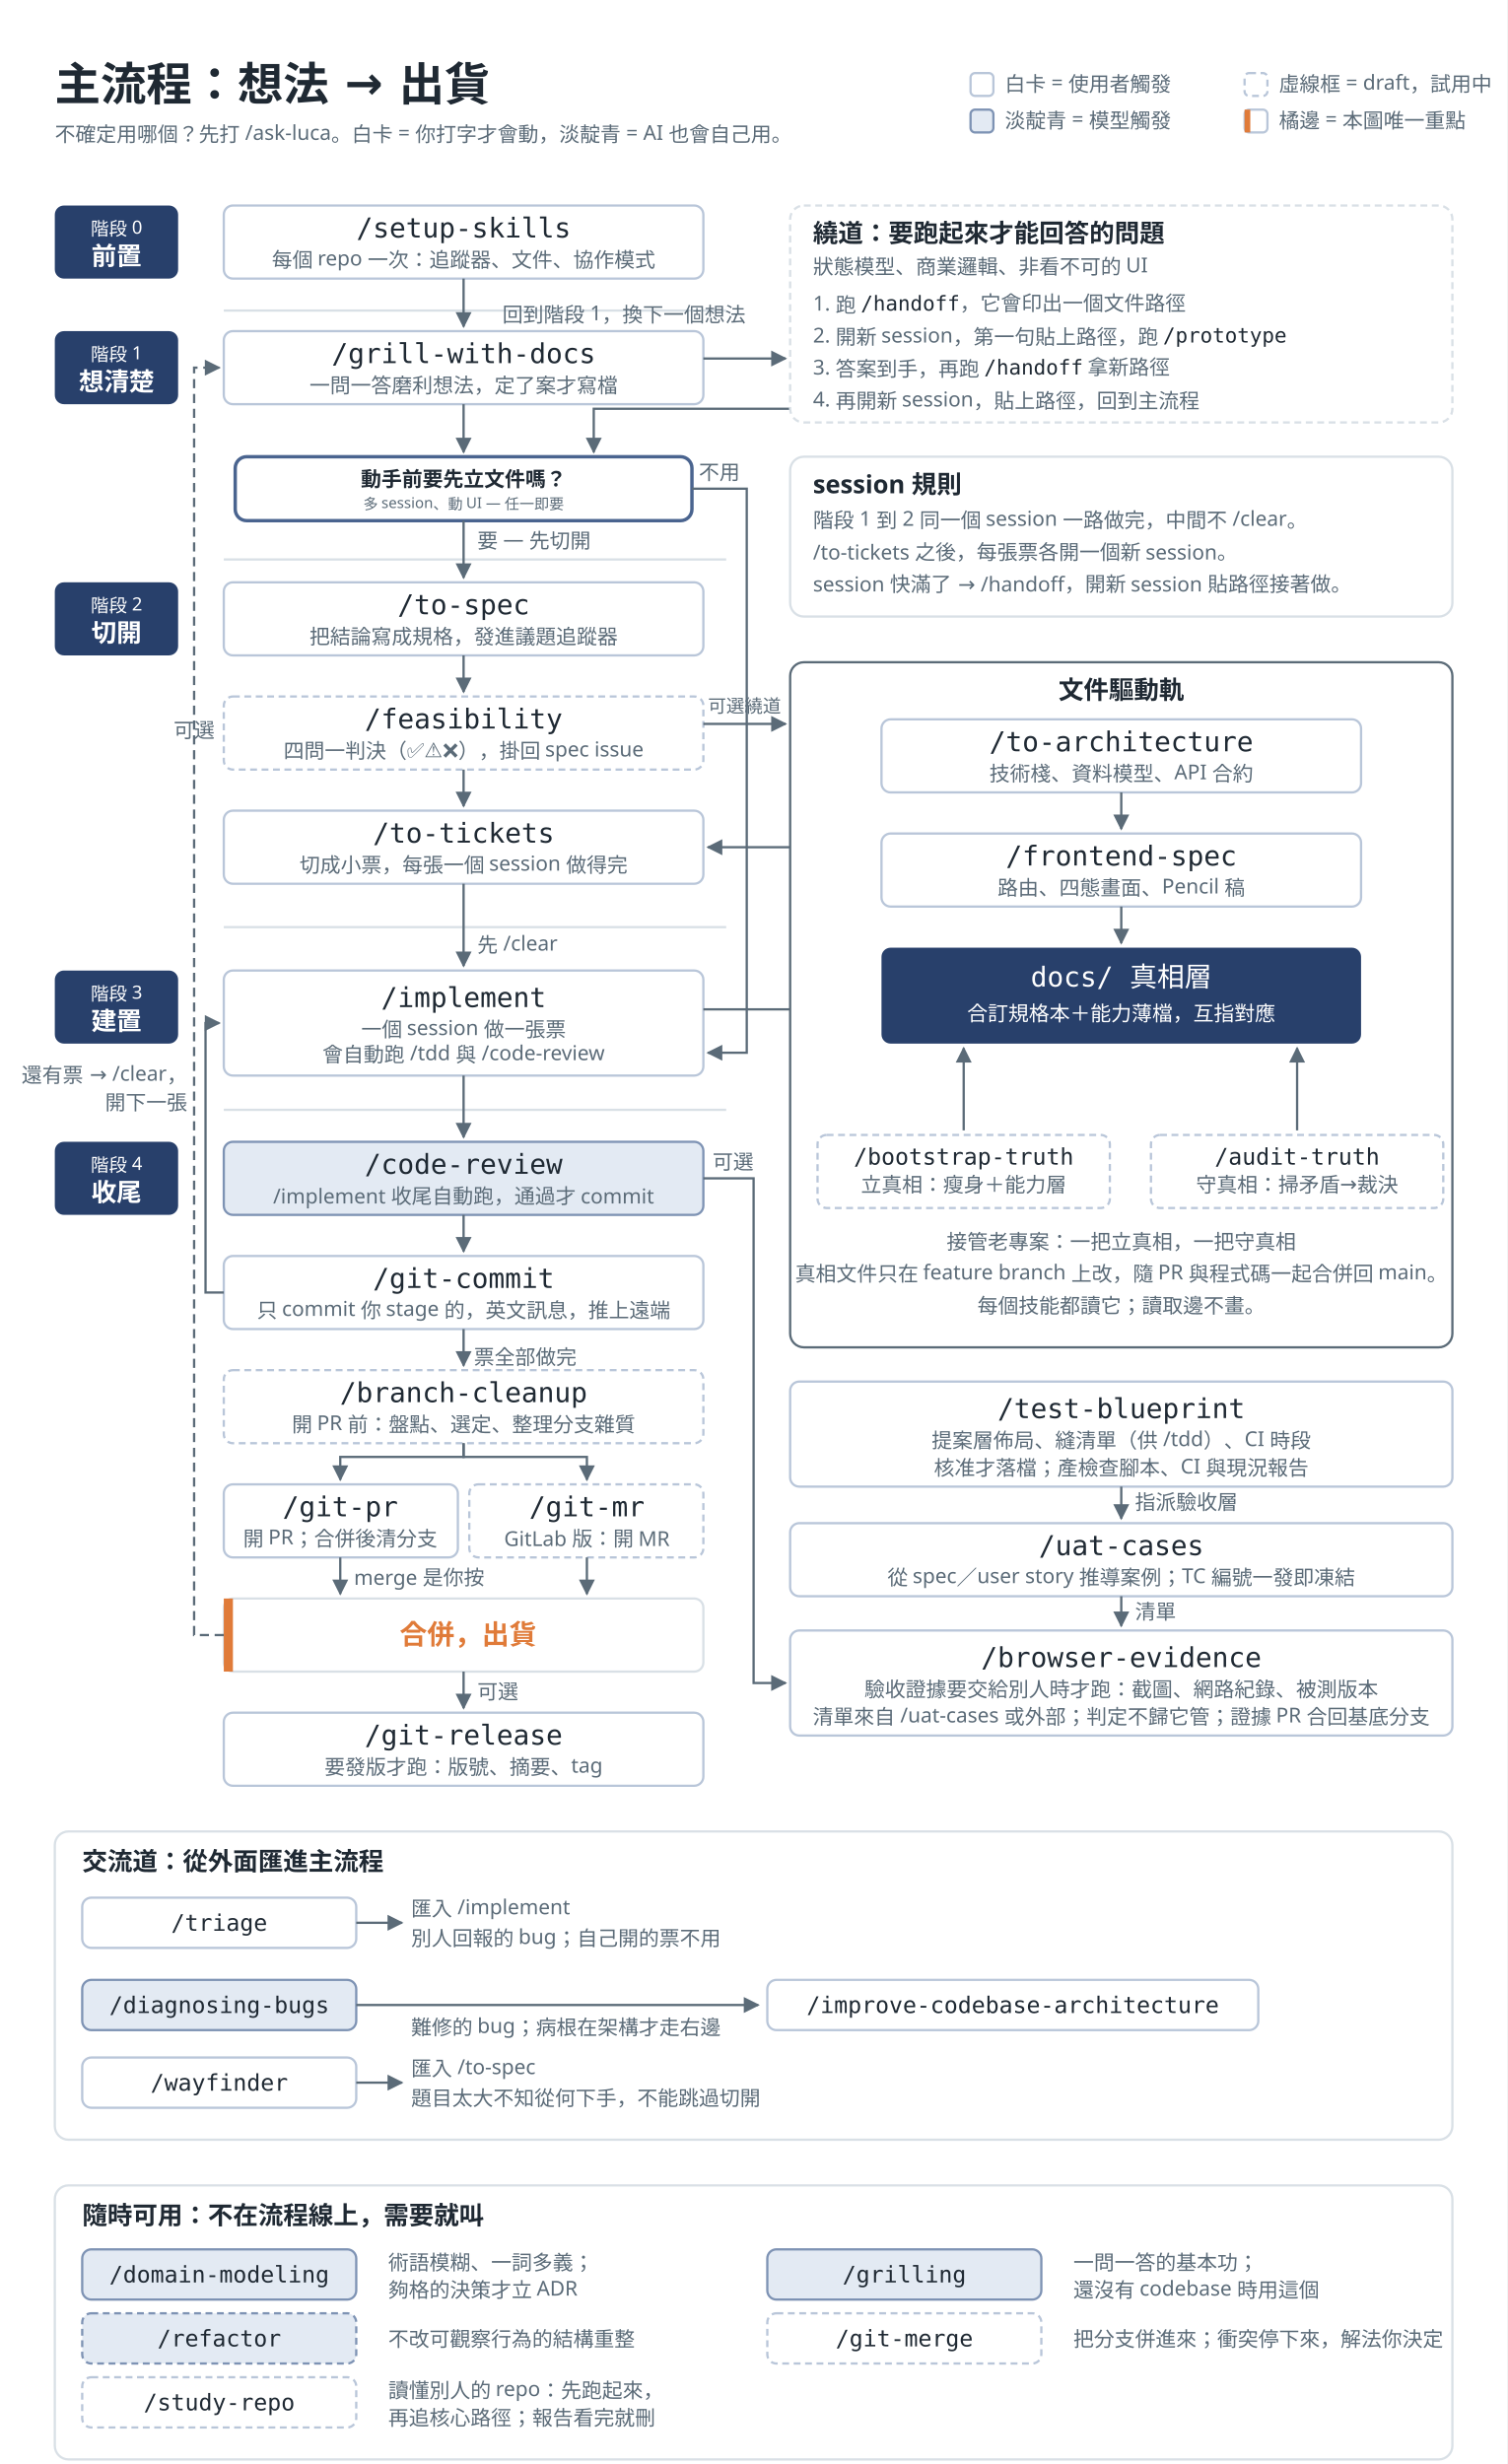
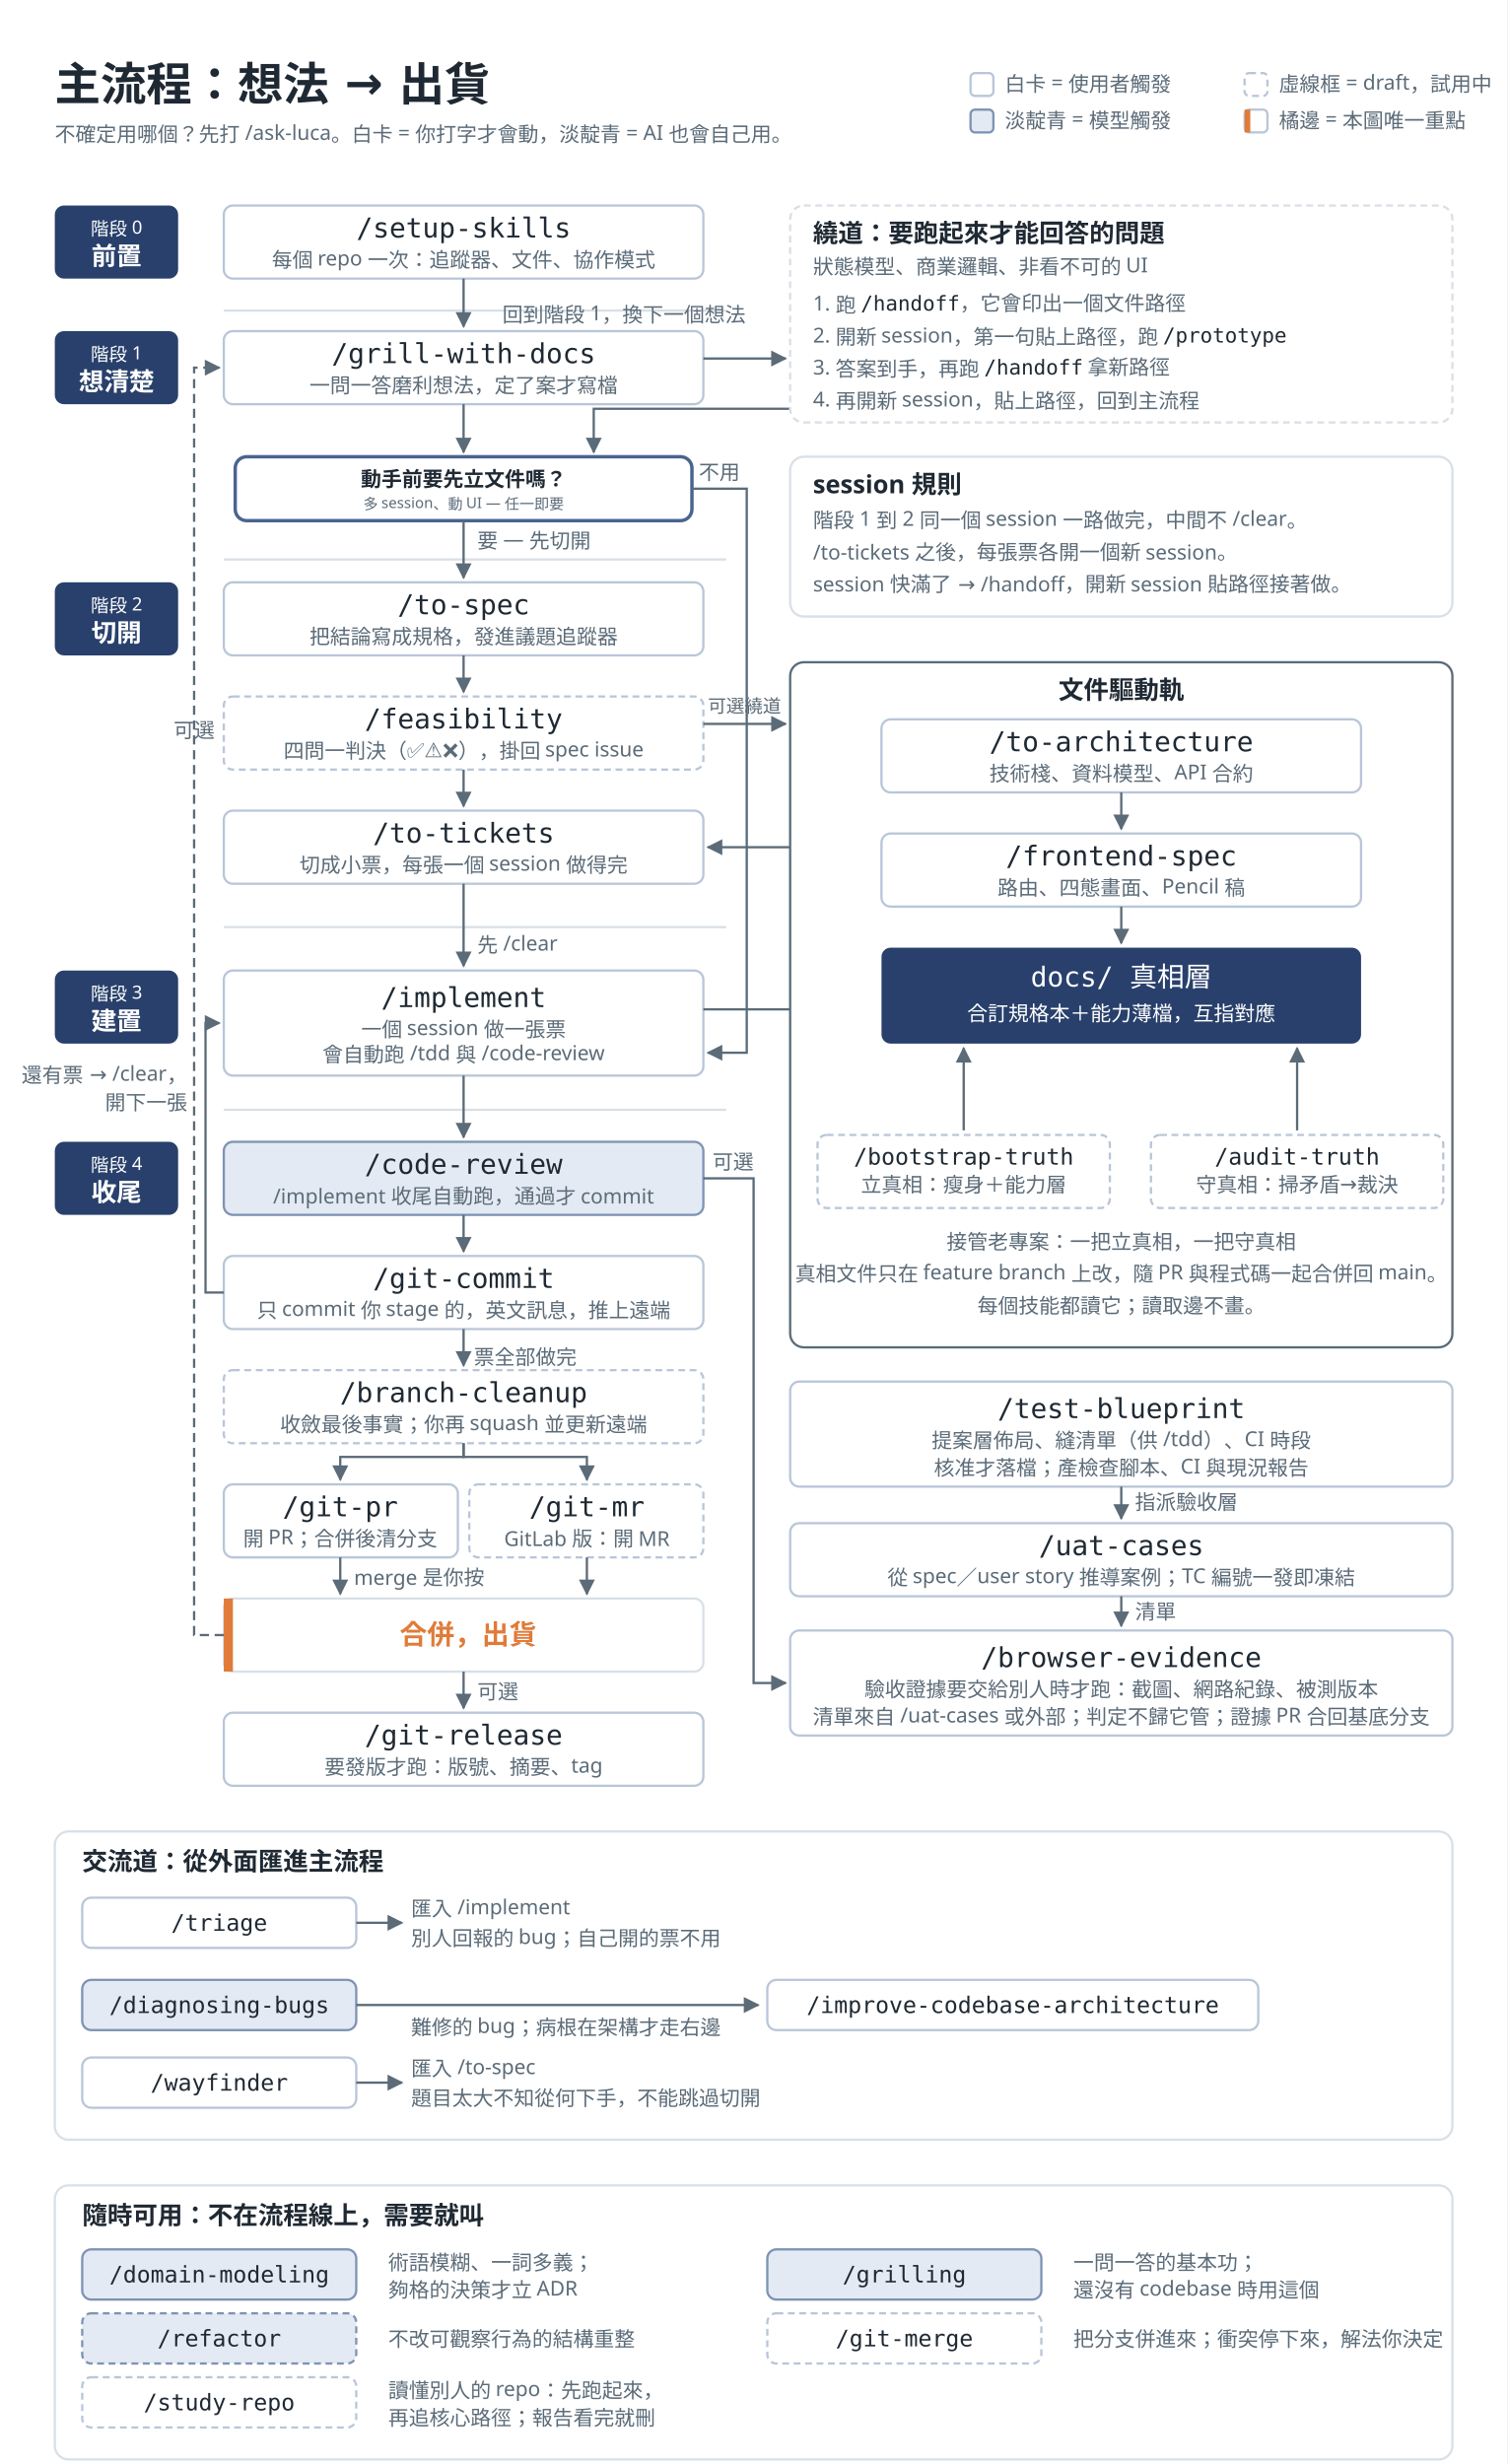
<svg xmlns="http://www.w3.org/2000/svg" width="1320" height="2158" viewBox="0 0 1320 2158" font-family="'Noto Sans TC','Microsoft JhengHei','微軟正黑體','PingFang TC',sans-serif">
  <defs>
    <marker id="arrow" viewBox="0 0 10 10" refX="9" refY="5" markerWidth="7" markerHeight="7" orient="auto-start-reverse">
      <path d="M 0 0 L 10 5 L 0 10 z" fill="#5B6B78" />
    </marker>
    <style>
      .box   { stroke-width: 2; }
      .user  { fill: #FFFFFF; stroke: #B9C6D9; }
      .model { fill: #E3EAF3; stroke: #7E93B4; }
      .draft { stroke-dasharray: 6 4; }
      .rail  { fill: #28406B; }
      .rail-label { font-size: 16px; fill: #FFFFFF; }
      .rail-name  { font-size: 22px; fill: #FFFFFF; font-weight: 600; }
      .skill    { font-family: ui-monospace, SFMono-Regular, Consolas, monospace; font-size: 24px; fill: #1F2933; }
      .skill-sm { font-family: ui-monospace, SFMono-Regular, Consolas, monospace; font-size: 20px; fill: #1F2933; }
      .mono  { font-family: ui-monospace, SFMono-Regular, Consolas, monospace; fill: #1F2933; }
      .sub   { font-size: 18px; fill: #5B6B78; }
      .note  { font-size: 18px; fill: #5B6B78; }
      .edge  { stroke: #5B6B78; stroke-width: 2; fill: none; marker-end: url(#arrow); }
      .edge-label { font-size: 18px; fill: #5B6B78; }
      .panel-title { font-size: 22px; fill: #1F2933; font-weight: 600; }
      .divider { stroke: #D9E0E6; stroke-width: 2; }
      .store-title { font-family: ui-monospace, SFMono-Regular, Consolas, monospace; font-size: 24px; fill: #FFFFFF; }
      .store-sub   { font-size: 18px; fill: #FFFFFF; }
    </style>
  </defs>
  <rect width="1320" height="2158" fill="#FFFFFF" />
  <g id="header">
    <text x="48" y="88" font-size="40" font-weight="700" fill="#1F2933">主流程：想法 → 出貨</text>
    <text x="48" y="124" class="note">不確定用哪個？先打 /ask-luca。白卡 = 你打字才會動，淡靛青 = AI 也會自己用。</text>
  </g>
  <g id="legend">
    <rect x="850" y="64" width="20" height="20" rx="4" class="box user" />
    <text x="880" y="80" class="note">白卡 = 使用者觸發</text>
    <rect x="850" y="96" width="20" height="20" rx="4" class="box model" />
    <text x="880" y="112" class="note">淡靛青 = 模型觸發</text>
    <rect x="1090" y="64" width="20" height="20" rx="4" class="box user draft" />
    <text x="1120" y="80" class="note">虛線框 = draft，試用中</text>
    <rect x="1090" y="96" width="20" height="20" rx="4" class="box user" />
    <rect x="1090" y="96" width="5" height="20" fill="#E07B39" />
    <text x="1120" y="112" class="note">橘邊 = 本圖唯一重點</text>
  </g>
  <line x1="196" y1="272" x2="636" y2="272" class="divider" />
  <line x1="196" y1="490" x2="636" y2="490" class="divider" />
  <line x1="196" y1="812" x2="636" y2="812" class="divider" />
  <line x1="196" y1="972" x2="636" y2="972" class="divider" />
  <g id="main-flow">
    <rect x="48" y="180" width="108" height="64" rx="8" class="rail" />
    <text x="102" y="206" text-anchor="middle" class="rail-label">階段 0</text>
    <text x="102" y="232" text-anchor="middle" class="rail-name">前置</text>
    <rect x="196" y="180" width="420" height="64" rx="8" class="box user" />
    <text x="406" y="208" text-anchor="middle" class="skill">/setup-skills</text>
    <text x="406" y="234" text-anchor="middle" class="sub">每個 repo 一次：追蹤器、文件、協作模式</text>
    <path d="M 406 244 L 406 286" class="edge" />
    <rect x="48" y="290" width="108" height="64" rx="8" class="rail" />
    <text x="102" y="316" text-anchor="middle" class="rail-label">階段 1</text>
    <text x="102" y="342" text-anchor="middle" class="rail-name">想清楚</text>
    <rect x="196" y="290" width="420" height="64" rx="8" class="box user" />
    <text x="406" y="318" text-anchor="middle" class="skill">/grill-with-docs</text>
    <text x="406" y="344" text-anchor="middle" class="sub">一問一答磨利想法，定了案才寫檔</text>
    <path d="M 616 314 L 688 314" class="edge" />
    <path d="M 692 358 L 520 358 L 520 396" class="edge" />
    <path d="M 406 354 L 406 396" class="edge" />
    <rect x="206" y="400" width="400" height="56" rx="10" fill="#FFFFFF" stroke="#4A648F" stroke-width="3" />
    <text x="406" y="426" text-anchor="middle" font-size="18" font-weight="600" fill="#1F2933">動手前要先立文件嗎？</text>
    <text x="406" y="446" text-anchor="middle" font-size="13" fill="#5B6B78">多 session、動 UI — 任一即要</text>
    <path d="M 406 456 L 406 506" class="edge" />
    <text x="418" y="480" class="edge-label">要 — 先切開</text>
    <path d="M 606 428 L 654 428 L 654 922 L 620 922" class="edge" />
    <text x="612" y="420" class="edge-label">不用</text>
    <rect x="48" y="510" width="108" height="64" rx="8" class="rail" />
    <text x="102" y="536" text-anchor="middle" class="rail-label">階段 2</text>
    <text x="102" y="562" text-anchor="middle" class="rail-name">切開</text>
    <rect x="196" y="510" width="420" height="64" rx="8" class="box user" />
    <text x="406" y="538" text-anchor="middle" class="skill">/to-spec</text>
    <text x="406" y="564" text-anchor="middle" class="sub">把結論寫成規格，發進議題追蹤器</text>
    <path d="M 406 574 L 406 606" class="edge" />
    <rect x="196" y="610" width="420" height="64" rx="8" class="box user draft" />
    <text x="406" y="638" text-anchor="middle" class="skill">/feasibility</text>
    <text x="406" y="664" text-anchor="middle" class="sub">四問一判決（✅⚠️❌），掛回 spec issue</text>
    <text x="188" y="646" text-anchor="end" class="edge-label">可選</text>
    <path d="M 406 674 L 406 706" class="edge" />
    <path d="M 616 634 L 688 634" class="edge" />
    <text x="652" y="624" text-anchor="middle" font-size="16" fill="#5B6B78">可選繞道</text>
    <path d="M 692 742 L 620 742" class="edge" />
    <rect x="196" y="710" width="420" height="64" rx="8" class="box user" />
    <text x="406" y="738" text-anchor="middle" class="skill">/to-tickets</text>
    <text x="406" y="764" text-anchor="middle" class="sub">切成小票，每張一個 session 做得完</text>
    <path d="M 406 774 L 406 846" class="edge" />
    <text x="418" y="834" class="edge-label">先 /clear</text>
    <rect x="48" y="850" width="108" height="64" rx="8" class="rail" />
    <text x="102" y="876" text-anchor="middle" class="rail-label">階段 3</text>
    <text x="102" y="902" text-anchor="middle" class="rail-name">建置</text>
    <rect x="196" y="850" width="420" height="92" rx="8" class="box user" />
    <text x="406" y="882" text-anchor="middle" class="skill">/implement</text>
    <text x="406" y="908" text-anchor="middle" class="sub">一個 session 做一張票</text>
    <text x="406" y="930" text-anchor="middle" class="sub">會自動跑 /tdd 與 /code-review</text>
    <path d="M 616 884 L 768 884" class="edge" />
    <path d="M 406 942 L 406 996" class="edge" />
    <rect x="48" y="1000" width="108" height="64" rx="8" class="rail" />
    <text x="102" y="1026" text-anchor="middle" class="rail-label">階段 4</text>
    <text x="102" y="1052" text-anchor="middle" class="rail-name">收尾</text>
    <rect x="196" y="1000" width="420" height="64" rx="8" class="box model" />
    <text x="406" y="1028" text-anchor="middle" class="skill">/code-review</text>
    <text x="406" y="1054" text-anchor="middle" class="sub">/implement 收尾自動跑，通過才 commit</text>
    <path d="M 406 1064 L 406 1096" class="edge" />
    <rect x="196" y="1100" width="420" height="64" rx="8" class="box user" />
    <text x="406" y="1128" text-anchor="middle" class="skill">/git-commit</text>
    <text x="406" y="1154" text-anchor="middle" class="sub">只 commit 你 stage 的，英文訊息，推上遠端</text>
    <text x="460" y="1195" text-anchor="middle" class="edge-label">票全部做完</text>
    <path d="M 196 1132 L 180 1132 L 180 896 L 192 896" class="edge" />
    <text x="164" y="948" text-anchor="end" class="edge-label">還有票 → /clear，</text>
    <text x="164" y="972" text-anchor="end" class="edge-label">開下一張</text>
    <rect x="196" y="1200" width="420" height="64" rx="8" class="box user draft" />
    <text x="406" y="1228" text-anchor="middle" class="skill">/branch-cleanup</text>
-     <text x="406" y="1254" text-anchor="middle" class="sub">開 PR 前：盤點、選定、整理分支雜質</text>
+     <text x="406" y="1254" text-anchor="middle" class="sub">收斂最後事實；你再 squash 並更新遠端</text>
    <rect x="196" y="1300" width="205" height="64" rx="8" class="box user" />
    <text x="298" y="1328" text-anchor="middle" class="skill">/git-pr</text>
    <text x="298" y="1354" text-anchor="middle" class="sub">開 PR；合併後清分支</text>
    <rect x="411" y="1300" width="205" height="64" rx="8" class="box user draft" />
    <text x="514" y="1328" text-anchor="middle" class="skill">/git-mr</text>
    <text x="514" y="1354" text-anchor="middle" class="sub">GitLab 版：開 MR</text>
    <path d="M 406 1164 L 406 1196" class="edge" />
    <path d="M 406 1264 L 406 1276 L 298 1276 L 298 1296" class="edge" />
    <path d="M 406 1264 L 406 1276 L 514 1276 L 514 1296" class="edge" />
    <path d="M 298 1364 L 298 1396" class="edge" />
    <path d="M 514 1364 L 514 1396" class="edge" />
    <text x="310" y="1388" class="edge-label">merge 是你按</text>
    <rect x="196" y="1400" width="420" height="64" rx="8" fill="#FFFFFF" stroke="#D9E0E6" stroke-width="2" />
    <rect x="196" y="1400" width="8" height="64" fill="#E07B39" />
    <text x="410" y="1440" text-anchor="middle" font-size="24" font-weight="700" fill="#E07B39">合併，出貨</text>
    <path d="M 406 1464 L 406 1496" class="edge" />
    <text x="418" y="1488" class="edge-label">可選</text>
    <rect x="196" y="1500" width="420" height="64" rx="8" class="box user" />
    <text x="406" y="1528" text-anchor="middle" class="skill">/git-release</text>
    <text x="406" y="1554" text-anchor="middle" class="sub">要發版才跑：版號、摘要、tag</text>
    <path d="M 196 1432 L 170 1432 L 170 322 L 192 322" class="edge" stroke-dasharray="8 5" />
    <text x="440" y="282" class="edge-label">回到階段 1，換下一個想法</text>
    <path d="M 616 1032 L 660 1032 L 660 1474 L 688 1474" class="edge" />
    <text x="624" y="1024" class="edge-label">可選</text>
  </g>
  <g id="detour-panel">
    <rect x="692" y="180" width="580" height="190" rx="12" fill="#FFFFFF" stroke="#D9E0E6" stroke-width="2" stroke-dasharray="6 4" />
    <text x="712" y="212" class="panel-title">繞道：要跑起來才能回答的問題</text>
    <text x="712" y="240" class="note">狀態模型、商業邏輯、非看不可的 UI</text>
    <text x="712" y="272" class="note">1. 跑 <tspan class="mono" font-size="18">/handoff</tspan>，它會印出一個文件路徑</text>
    <text x="712" y="300" class="note">2. 開新 session，第一句貼上路徑，跑 <tspan class="mono" font-size="18">/prototype</tspan>
    </text>
    <text x="712" y="328" class="note">3. 答案到手，再跑 <tspan class="mono" font-size="18">/handoff</tspan> 拿新路徑</text>
    <text x="712" y="356" class="note">4. 再開新 session，貼上路徑，回到主流程</text>
  </g>
  <g id="session-rules">
    <rect x="692" y="400" width="580" height="140" rx="12" fill="#FFFFFF" stroke="#D9E0E6" stroke-width="2" />
    <text x="712" y="432" class="panel-title">session 規則</text>
    <text x="712" y="462" class="note">階段 1 到 2 同一個 session 一路做完，中間不 /clear。</text>
    <text x="712" y="490" class="note">/to-tickets 之後，每張票各開一個新 session。</text>
    <text x="712" y="518" class="note">session 快滿了 → /handoff，開新 session 貼路徑接著做。</text>
  </g>
  <g id="doc-track">
    <rect x="692" y="580" width="580" height="600" rx="12" fill="#FFFFFF" stroke="#5B6B78" stroke-width="2" />
    <text x="982" y="612" text-anchor="middle" class="panel-title">文件驅動軌</text>
    <rect x="772" y="630" width="420" height="64" rx="8" class="box user" />
    <text x="982" y="658" text-anchor="middle" class="skill">/to-architecture</text>
    <text x="982" y="684" text-anchor="middle" class="sub">技術棧、資料模型、API 合約</text>
    <path d="M 982 694 L 982 726" class="edge" />
    <rect x="772" y="730" width="420" height="64" rx="8" class="box user" />
    <text x="982" y="758" text-anchor="middle" class="skill">/frontend-spec</text>
    <text x="982" y="784" text-anchor="middle" class="sub">路由、四態畫面、Pencil 稿</text>
    <path d="M 982 794 L 982 826" class="edge" />
    <rect x="772" y="830" width="420" height="84" rx="8" class="rail" />
    <text x="982" y="864" text-anchor="middle" class="store-title">docs/ 真相層</text>
    <text x="982" y="894" text-anchor="middle" class="store-sub">合訂規格本＋能力薄檔，互指對應</text>
    <rect x="716" y="994" width="256" height="64" rx="8" class="box user draft" />
    <text x="844" y="1020" text-anchor="middle" class="skill-sm">/bootstrap-truth</text>
    <text x="844" y="1044" text-anchor="middle" class="sub">立真相：瘦身＋能力層</text>
    <path d="M 844 990 L 844 918" class="edge" />
    <rect x="1008" y="994" width="256" height="64" rx="8" class="box user draft" />
    <text x="1136" y="1020" text-anchor="middle" class="skill-sm">/audit-truth</text>
    <text x="1136" y="1044" text-anchor="middle" class="sub">守真相：掃矛盾→裁決</text>
    <path d="M 1136 990 L 1136 918" class="edge" />
    <text x="982" y="1094" text-anchor="middle" class="note">接管老專案：一把立真相，一把守真相</text>
    <text x="982" y="1122" text-anchor="middle" class="note">真相文件只在 feature branch 上改，隨 PR 與程式碼一起合併回 main。</text>
    <text x="982" y="1150" text-anchor="middle" class="note">每個技能都讀它；讀取邊不畫。</text>
  </g>
  <g id="side-cards">
    <rect x="692" y="1210" width="580" height="92" rx="8" class="box user" />
    <text x="982" y="1242" text-anchor="middle" class="skill">/test-blueprint</text>
    <text x="982" y="1268" text-anchor="middle" class="sub">提案層佈局、縫清單（供 /tdd）、CI 時段</text>
    <text x="982" y="1292" text-anchor="middle" class="sub">核准才落檔；產檢查腳本、CI 與現況報告</text>
    <path d="M 982 1302 L 982 1330" class="edge" />
    <text x="994" y="1322" class="edge-label">指派驗收層</text>
    <rect x="692" y="1334" width="580" height="64" rx="8" class="box user" />
    <text x="982" y="1362" text-anchor="middle" class="skill">/uat-cases</text>
    <text x="982" y="1388" text-anchor="middle" class="sub">從 spec／user story 推導案例；TC 編號一發即凍結</text>
    <path d="M 982 1398 L 982 1424" class="edge" />
    <text x="994" y="1418" class="edge-label">清單</text>
    <rect x="692" y="1428" width="580" height="92" rx="8" class="box user" />
    <text x="982" y="1460" text-anchor="middle" class="skill">/browser-evidence</text>
    <text x="982" y="1486" text-anchor="middle" class="sub">驗收證據要交給別人時才跑：截圖、網路紀錄、被測版本</text>
    <text x="982" y="1510" text-anchor="middle" class="sub">清單來自 /uat-cases 或外部；判定不歸它管；證據 PR 合回基底分支</text>
  </g>
  <g id="on-ramps">
    <rect x="48" y="1604" width="1224" height="270" rx="12" fill="#FFFFFF" stroke="#D9E0E6" stroke-width="2" />
    <text x="72" y="1638" class="panel-title">交流道：從外面匯進主流程</text>
    <rect x="72" y="1662" width="240" height="44" rx="8" class="box user" />
    <text x="192" y="1691" text-anchor="middle" class="skill-sm">/triage</text>
    <path d="M 312 1684 L 352 1684" class="edge" />
    <text x="360" y="1678" class="note">匯入 /implement</text>
    <text x="360" y="1704" class="note">別人回報的 bug；自己開的票不用</text>
    <rect x="72" y="1734" width="240" height="44" rx="8" class="box model" />
    <text x="192" y="1763" text-anchor="middle" class="skill-sm">/diagnosing-bugs</text>
    <path d="M 312 1756 L 664 1756" class="edge" />
    <rect x="672" y="1734" width="430" height="44" rx="8" class="box user" />
    <text x="887" y="1763" text-anchor="middle" class="skill-sm">/improve-codebase-architecture</text>
    <text x="360" y="1782" class="note">難修的 bug；病根在架構才走右邊</text>
    <rect x="72" y="1802" width="240" height="44" rx="8" class="box user" />
    <text x="192" y="1831" text-anchor="middle" class="skill-sm">/wayfinder</text>
    <path d="M 312 1824 L 352 1824" class="edge" />
    <text x="360" y="1818" class="note">匯入 /to-spec</text>
    <text x="360" y="1844" class="note">題目太大不知從何下手，不能跳過切開</text>
  </g>
  <g id="anytime">
    <rect x="48" y="1914" width="1224" height="240" rx="12" fill="#FFFFFF" stroke="#D9E0E6" stroke-width="2" />
    <text x="72" y="1948" class="panel-title">隨時可用：不在流程線上，需要就叫</text>
    <rect x="72" y="1970" width="240" height="44" rx="8" class="box model" />
    <text x="192" y="1999" text-anchor="middle" class="skill-sm">/domain-modeling</text>
    <text x="340" y="1988" class="note">術語模糊、一詞多義；</text>
    <text x="340" y="2012" class="note">夠格的決策才立 ADR</text>
    <rect x="672" y="1970" width="240" height="44" rx="8" class="box model" />
    <text x="792" y="1999" text-anchor="middle" class="skill-sm">/grilling</text>
    <text x="940" y="1988" class="note">一問一答的基本功；</text>
    <text x="940" y="2012" class="note">還沒有 codebase 時用這個</text>
    <rect x="72" y="2026" width="240" height="44" rx="8" class="box model draft" />
    <text x="192" y="2055" text-anchor="middle" class="skill-sm">/refactor</text>
    <text x="340" y="2055" class="note">不改可觀察行為的結構重整</text>
    <rect x="672" y="2026" width="240" height="44" rx="8" class="box user draft" />
    <text x="792" y="2055" text-anchor="middle" class="skill-sm">/git-merge</text>
    <text x="940" y="2055" class="note">把分支併進來；衝突停下來，解法你決定</text>
    <rect x="72" y="2082" width="240" height="44" rx="8" class="box user draft" />
    <text x="192" y="2111" text-anchor="middle" class="skill-sm">/study-repo</text>
    <text x="340" y="2100" class="note">讀懂別人的 repo：先跑起來，</text>
    <text x="340" y="2124" class="note">再追核心路徑；報告看完就刪</text>
  </g>
</svg>
